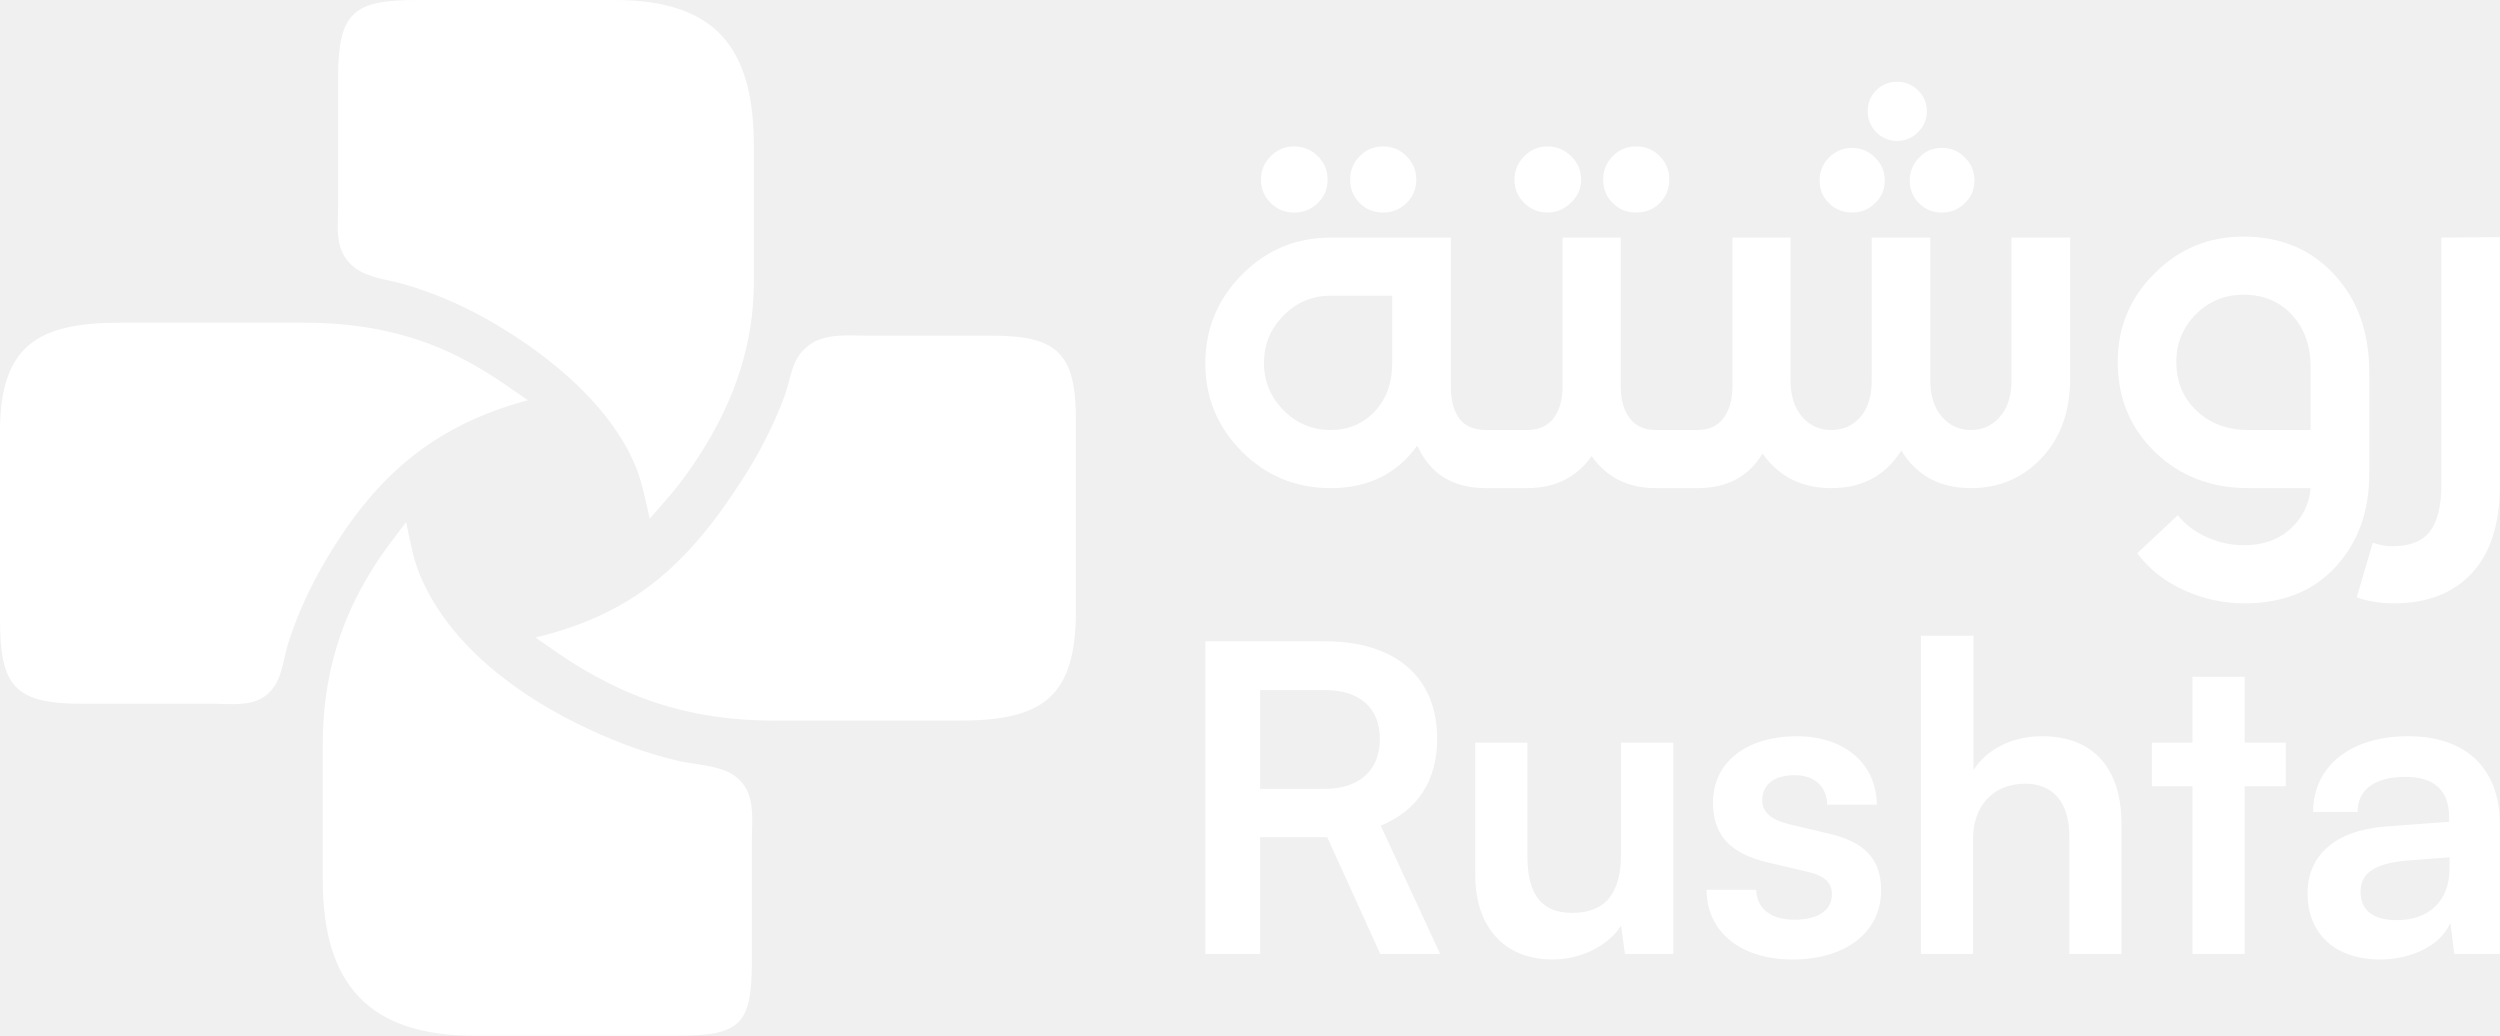
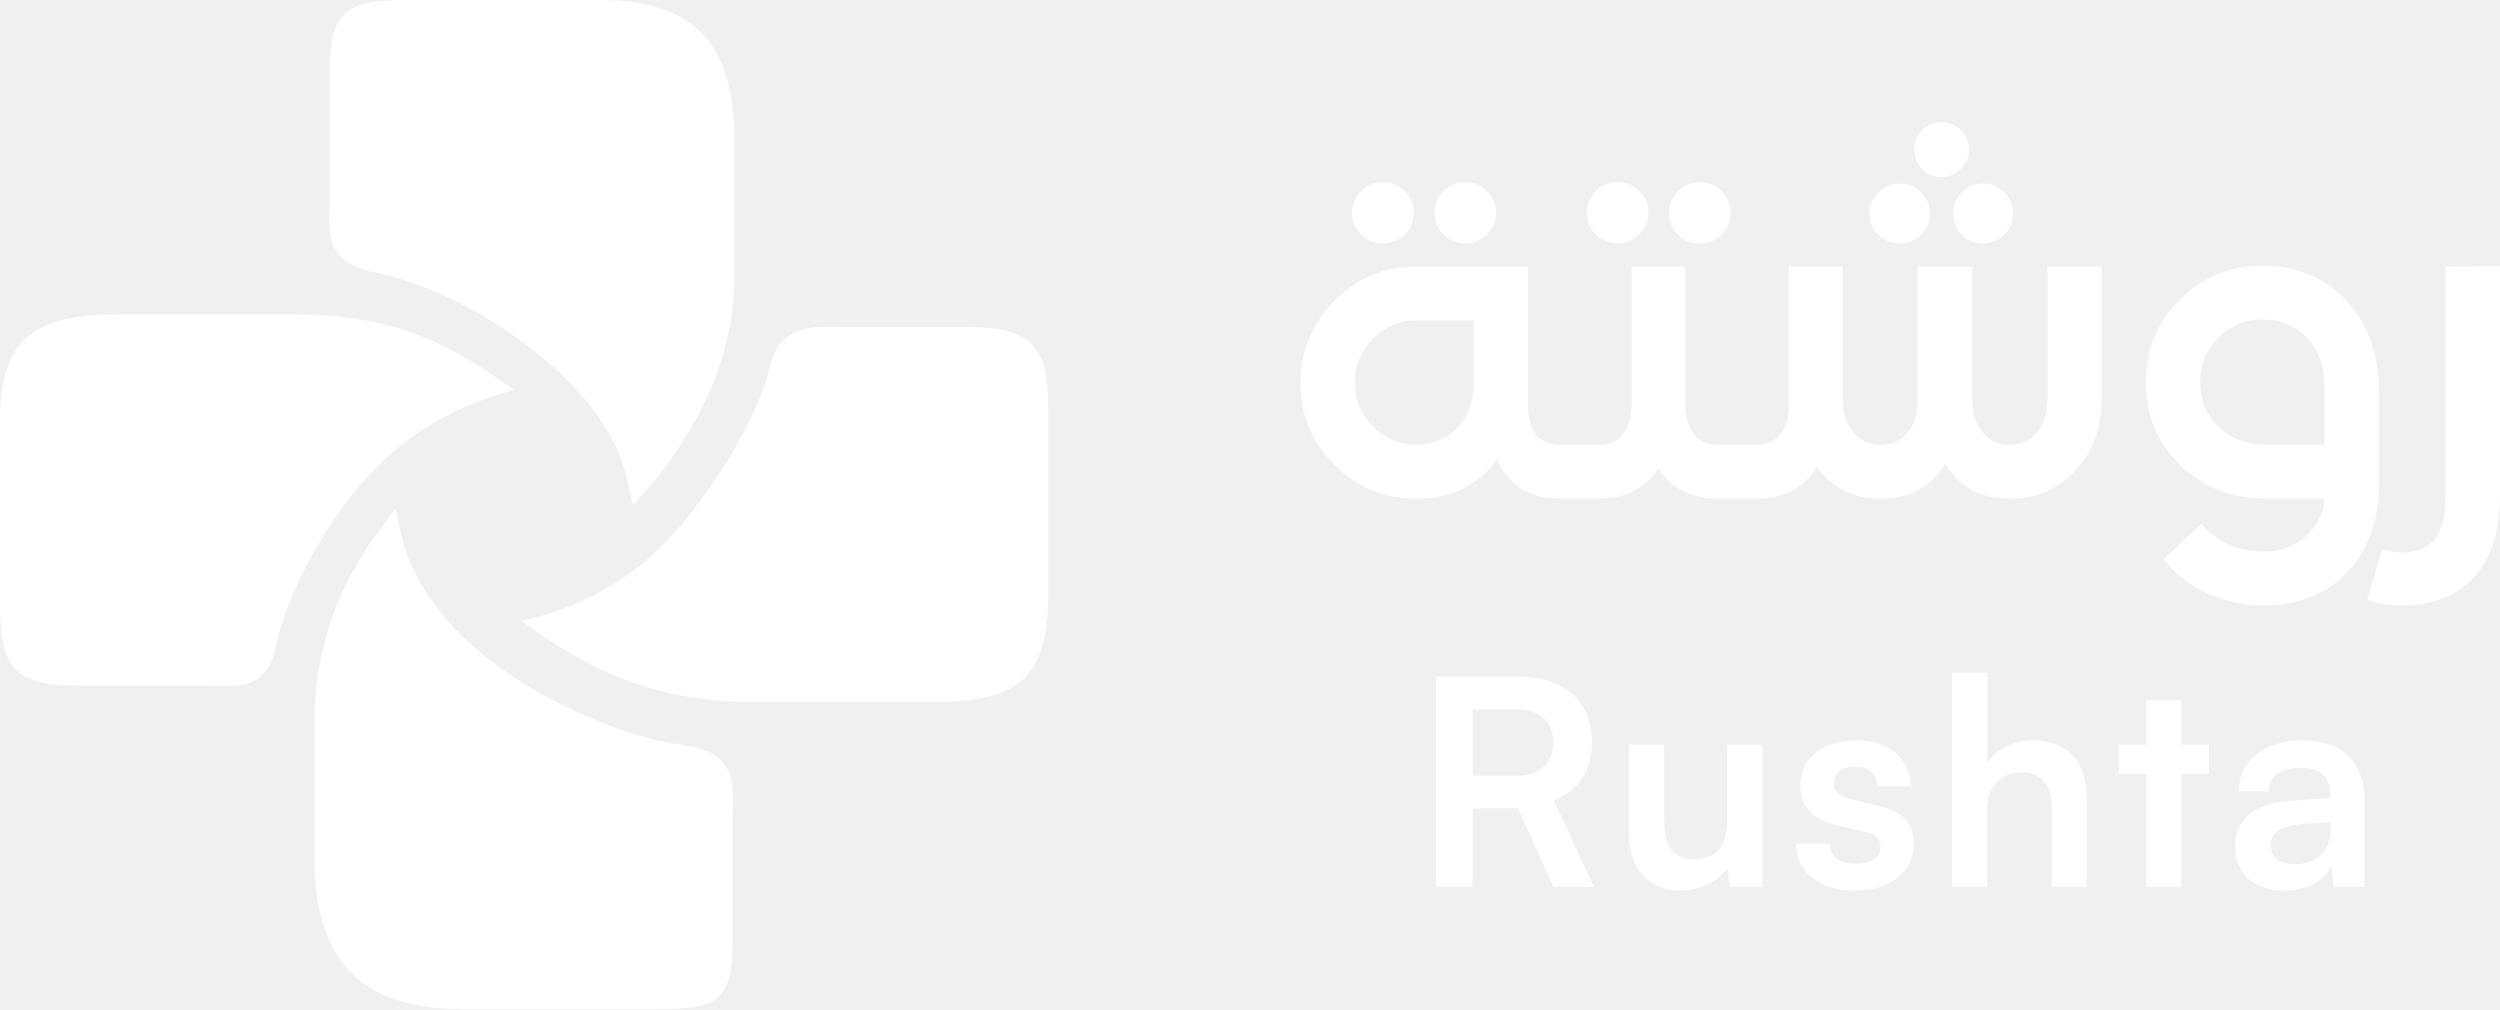
- <svg xmlns="http://www.w3.org/2000/svg" viewBox="0 0 840.88 348.37" width="840.88" height="348.37" role="img" aria-label="Rushta روشتة">
+ <svg xmlns="http://www.w3.org/2000/svg" viewBox="0 0 495.48 200" width="495.48" height="200" role="img" aria-label="Rushta روشتة">
  <g id="mark">
-     <path fill="#FFFFFF" d="M136.58 175.6C137.93 181.56 138.85 187.63 141.2 193.3C151.3 217.61 175.45 234.86 198.61 245.54C207.9 249.82 217.64 253.44 227.6 255.8C233 257.08 239.03 257.25 244.18 259.35C246.79 260.41 249.07 262.24 250.58 264.62C253.86 269.78 252.89 276.67 252.89 282.49L252.89 323.32C252.89 344.86 248.94 348.37 227.48 348.37L159.65 348.37C124.09 348.37 108.56 331.12 108.56 295.99L108.56 250.32C108.56 231.84 112.54 214.43 121.38 198.07C124.25 192.76 127.51 187.59 131.17 182.8C133 180.41 138.38 173.2 136.58 175.6Z" />
-     <path fill="#FFFFFF" d="M218.54 174.43C216.97 167.7 215.84 161.21 212.96 154.92C203.39 134.06 181.81 117.28 162.18 106.49C154.05 102.02 145.29 98.38 136.4 95.74C131.56 94.29 126.08 93.77 121.56 91.46C118.89 90.09 116.68 87.94 115.32 85.26C112.9 80.5 113.73 74.57 113.73 69.4L113.73 26.06C113.73 4.2 118.78 0 140.3 0L206.61 0C240.78 0 253.56 16.01 253.56 49.24L253.56 94.74C253.56 115.25 247.37 133.67 236.55 151.08C233.09 156.64 229.33 162.03 225.04 167C222.89 169.49 216.39 176.92 218.54 174.43Z" />
-     <path fill="#FFFFFF" d="M177.54 134.61C146.07 143.08 126.51 159.92 109.89 187.91C104.59 196.82 100.28 205.98 97.09 215.85C95.72 220.12 95.22 225.06 93.29 229.09C92.22 231.31 90.54 233.3 88.44 234.61C83.57 237.64 77.12 236.7 71.65 236.7L27.31 236.7C4.51 236.7 0 230.38 0 208.14L0 145.16C0 116.17 12.78 108.54 40.36 108.54L102.19 108.54C120.53 108.54 138.02 111.75 154.48 120.11C159.86 122.84 165.1 126.01 170.04 129.45C172.54 131.18 180.05 136.32 177.54 134.61Z" />
-     <path fill="#FFFFFF" d="M180.12 214.43C213.6 206.37 231.69 189.41 250.01 160.79C255.56 152.14 260.24 142.95 263.85 133.33C265.4 129.22 265.94 124.41 268.09 120.58C269.41 118.23 271.48 116.3 273.84 115.02C279.15 112.14 286.14 112.9 291.98 112.9L333.63 112.9C356.12 112.9 361.88 119.18 361.88 141.47L361.88 205.44C361.88 234.33 350.85 242.37 322.81 242.37L260.48 242.37C240.66 242.37 222.53 238.73 204.74 229.78C199.02 226.91 193.36 223.62 188.1 219.97C185.44 218.13 177.45 212.6 180.12 214.43Z" />
+     <path fill="#FFFFFF" d="M78.41 100.81C79.19 104.23 79.71 107.72 81.07 110.97C86.86 124.93 100.73 134.84 114.02 140.96C119.36 143.42 124.95 145.5 130.67 146.86C133.77 147.59 137.23 147.69 140.18 148.89C141.68 149.5 142.99 150.55 143.86 151.92C145.74 154.88 145.19 158.84 145.19 162.18L145.19 185.62C145.19 197.98 142.91 200 130.6 200L91.65 200C71.24 200 62.32 190.1 62.32 169.93L62.32 143.71C62.32 133.1 64.61 123.1 69.68 113.71C71.33 110.67 73.2 107.7 75.31 104.94C76.35 103.58 79.44 99.43 78.41 100.81Z" />
+     <path fill="#FFFFFF" d="M125.46 100.14C124.56 96.27 123.92 92.55 122.26 88.94C116.77 76.96 104.38 67.33 93.11 61.14C88.44 58.57 83.41 56.48 78.31 54.96C75.53 54.13 72.38 53.83 69.79 52.51C68.25 51.72 66.99 50.49 66.21 48.95C64.82 46.21 65.29 42.81 65.29 39.84L65.29 14.96C65.29 2.41 68.19 0 80.55 0L118.62 0C138.23 0 145.57 9.19 145.57 28.27L145.57 54.39C145.57 66.16 142.02 76.74 135.8 86.73C133.82 89.93 131.66 93.02 129.2 95.87C127.96 97.3 124.23 101.57 125.46 100.14Z" />
+     <path fill="#FFFFFF" d="M101.93 77.28C83.86 82.15 72.63 91.81 63.09 107.88C60.04 113 57.57 118.25 55.74 123.92C54.95 126.37 54.67 129.21 53.56 131.52C52.95 132.8 51.98 133.94 50.78 134.69C47.98 136.43 44.28 135.89 41.13 135.89L15.68 135.89C2.59 135.89 0 132.26 0 119.5L0 83.34C0 66.69 7.34 62.31 23.17 62.31L58.67 62.31C69.19 62.31 79.24 64.15 88.69 68.96C91.77 70.52 94.78 72.34 97.62 74.32C99.05 75.31 103.37 78.26 101.93 77.28Z" />
+     <path fill="#FFFFFF" d="M103.41 123.11C122.63 118.48 133.01 108.74 143.53 92.31C146.72 87.34 149.4 82.07 151.48 76.54C152.37 74.18 152.67 71.42 153.91 69.23C154.67 67.88 155.85 66.77 157.21 66.03C160.26 64.38 164.27 64.82 167.63 64.82L191.54 64.82C204.45 64.82 207.75 68.42 207.75 81.22L207.75 117.94C207.75 134.53 201.42 139.14 185.33 139.14L149.54 139.14C138.17 139.14 127.76 137.06 117.54 131.92C114.26 130.27 111.01 128.38 107.99 126.29C106.46 125.23 101.87 122.06 103.41 123.11Z" />
  </g>
  <g id="arabic" aria-label="روشتة">
-     <path id="arabic-letters" fill="#FFFFFF" d="M417.89 92.22C426.09 84.02 435.98 79.92 447.55 79.92L488 79.92L488 129.8C488 139.69 491.93 144.63 499.79 144.63L504.85 144.63L504.85 164.18L499.79 164.18C488.67 164.18 480.98 159.41 476.71 149.86C469.85 159.41 460.13 164.18 447.55 164.18C435.87 164.18 425.92 160.08 417.72 151.88C409.52 143.68 405.42 133.79 405.42 122.22C405.42 110.54 409.58 100.54 417.89 92.22ZM425.14 122.05C425.14 128.23 427.33 133.54 431.71 137.98C436.09 142.41 441.37 144.63 447.55 144.63C453.51 144.63 458.45 142.55 462.38 138.4C466.31 134.24 468.28 128.79 468.28 122.05L468.28 99.47L447.55 99.47C441.37 99.47 436.09 101.69 431.71 106.13C427.33 110.56 425.14 115.87 425.14 122.05ZM501.48 144.63L513.61 144.63C517.54 144.63 520.52 143.31 522.54 140.67C524.57 138.03 525.58 134.41 525.58 129.8L525.58 79.92L545.13 79.92L545.13 129.8C545.13 134.41 546.14 138.03 548.16 140.67C550.18 143.31 553.1 144.63 556.92 144.63L569.22 144.63L569.22 164.18L556.92 164.18C547.6 164.18 540.41 160.59 535.35 153.4C530.3 160.59 523.05 164.18 513.61 164.18L501.48 164.18ZM570.91 144.63C574.73 144.63 577.65 143.31 579.67 140.67C581.7 138.03 582.71 134.41 582.71 129.8L582.71 79.92L602.26 79.92L602.26 127.95C602.26 133.12 603.55 137.19 606.13 140.17C608.72 143.14 611.97 144.63 615.91 144.63C619.95 144.63 623.24 143.17 625.76 140.25C628.29 137.33 629.56 133.23 629.56 127.95L629.56 79.92L649.27 79.92L649.27 127.95C649.27 133.12 650.56 137.19 653.15 140.17C655.73 143.14 658.99 144.63 662.92 144.63C666.86 144.63 670.11 143.14 672.7 140.17C675.28 137.19 676.57 133.12 676.57 127.95L676.57 79.92L696.29 79.92L696.29 127.95C696.18 138.73 692.95 147.47 686.6 154.15C680.25 160.84 672.36 164.18 662.92 164.18C652.47 164.18 644.67 159.97 639.5 151.54C634.22 159.97 626.35 164.18 615.91 164.18C606.02 164.18 598.32 160.31 592.82 152.55C588.21 160.31 580.91 164.18 570.91 164.18L565.85 164.18L565.85 144.63ZM724.77 91.89C732.97 83.68 742.91 79.58 754.6 79.58C767.07 79.58 777.24 83.82 785.1 92.31C792.97 100.79 796.9 111.71 796.9 125.08L796.9 159.46C796.9 172.05 793.13 182.44 785.61 190.64C778.08 198.84 767.86 202.94 754.94 202.94C747.86 202.94 741.06 201.45 734.54 198.48C728.03 195.5 722.8 191.37 718.87 186.09L732.52 173.28C734.99 176.43 738.25 178.9 742.3 180.7C746.34 182.49 750.5 183.39 754.77 183.39C761.17 183.39 766.4 181.54 770.44 177.83C774.48 174.12 776.73 169.57 777.18 164.18L756.28 164.18C743.7 164.18 733.22 160.14 724.85 152.05C716.48 143.96 712.3 133.85 712.3 121.71C712.3 110.03 716.46 100.09 724.77 91.89ZM738.93 138.23C743.42 142.5 749.21 144.63 756.28 144.63L777.18 144.63L777.18 123.4C777.18 116.32 775.1 110.51 770.95 105.96C766.79 101.41 761.34 99.13 754.6 99.13C748.31 99.13 742.97 101.32 738.59 105.7C734.21 110.09 732.02 115.42 732.02 121.71C732.02 128.45 734.32 133.96 738.93 138.23ZM798.08 182.55C800.44 183.34 802.63 183.73 804.65 183.73C810.6 183.73 814.85 182.04 817.37 178.67C819.9 175.3 821.17 170.02 821.17 162.83L821.17 79.92L840.88 79.75L840.88 162.83C840.88 175.98 837.74 185.95 831.45 192.75C825.15 199.54 816.39 202.94 805.16 202.94C800.66 202.94 796.5 202.27 792.69 200.92Z" />
-     <path id="arabic-dots" fill="#FFFFFF" d="M424.13 60.37C424.13 57.34 425.22 54.73 427.41 52.54C429.6 50.34 432.22 49.25 435.25 49.25C438.4 49.25 441.06 50.34 443.25 52.54C445.45 54.73 446.54 57.34 446.54 60.37C446.54 63.52 445.45 66.16 443.25 68.29C441.06 70.43 438.4 71.49 435.25 71.49C432.22 71.49 429.6 70.43 427.41 68.29C425.22 66.16 424.13 63.52 424.13 60.37ZM454.12 60.37C454.12 57.34 455.19 54.73 457.33 52.54C459.46 50.34 462.1 49.25 465.25 49.25C468.28 49.25 470.89 50.34 473.08 52.54C475.27 54.73 476.37 57.34 476.37 60.37C476.37 63.52 475.27 66.16 473.08 68.29C470.89 70.43 468.28 71.49 465.25 71.49C462.1 71.49 459.46 70.43 457.33 68.29C455.19 66.16 454.12 63.52 454.12 60.37ZM539.23 60.37C539.23 57.34 540.3 54.73 542.43 52.54C544.56 50.34 547.2 49.25 550.35 49.25C553.5 49.25 556.14 50.34 558.27 52.54C560.41 54.73 561.47 57.34 561.47 60.37C561.47 63.52 560.41 66.16 558.27 68.29C556.14 70.43 553.5 71.49 550.35 71.49C547.2 71.49 544.56 70.43 542.43 68.29C540.3 66.16 539.23 63.52 539.23 60.37ZM512.77 52.45C514.9 50.32 517.49 49.25 520.52 49.25C523.56 49.25 526.2 50.34 528.44 52.54C530.69 54.73 531.81 57.34 531.81 60.37C531.81 63.41 530.69 65.99 528.44 68.12C526.2 70.37 523.56 71.49 520.52 71.49C517.49 71.49 514.88 70.43 512.69 68.29C510.49 66.16 509.4 63.52 509.4 60.37C509.4 57.34 510.52 54.7 512.77 52.45ZM615.23 52.96C617.37 50.82 619.95 49.75 622.98 49.75C625.9 49.75 628.46 50.82 630.65 52.96C632.84 55.09 633.94 57.68 633.94 60.71C633.94 63.74 632.87 66.27 630.74 68.29C628.6 70.43 626.02 71.49 622.98 71.49C619.95 71.49 617.37 70.45 615.23 68.38C613.1 66.3 612.03 63.74 612.03 60.71C612.03 57.68 613.1 55.09 615.23 52.96ZM645.57 52.96C647.59 50.82 650.12 49.75 653.15 49.75C656.18 49.75 658.77 50.82 660.9 52.96C663.04 55.09 664.1 57.68 664.1 60.71C664.1 63.74 663.04 66.27 660.9 68.29C658.77 70.43 656.18 71.49 653.15 71.49C650.12 71.49 647.56 70.45 645.48 68.38C643.4 66.3 642.36 63.74 642.36 60.71C642.36 57.68 643.43 55.09 645.57 52.96ZM631.07 30.37C632.98 28.46 635.34 27.51 638.15 27.51C640.85 27.51 643.18 28.46 645.14 30.37C647.11 32.28 648.09 34.64 648.09 37.45C648.09 40.15 647.11 42.48 645.14 44.45C643.18 46.41 640.85 47.4 638.15 47.4C635.34 47.4 632.98 46.41 631.07 44.45C629.16 42.48 628.21 40.15 628.21 37.45C628.21 34.64 629.16 32.28 631.07 30.37Z" />
+     <path id="arabic-letters" fill="#FFFFFF" d="M264.56 59.55C269.04 55.07 274.44 52.84 280.75 52.84L302.83 52.84L302.83 80.07C302.83 85.47 304.98 88.16 309.27 88.16L312.03 88.16L312.03 98.84L309.27 98.84C303.2 98.84 299 96.23 296.67 91.02C292.93 96.23 287.62 98.84 280.75 98.84C274.38 98.84 268.95 96.6 264.47 92.12C259.99 87.64 257.75 82.25 257.75 75.93C257.75 69.55 260.02 64.09 264.56 59.55ZM268.52 75.84C268.52 79.21 269.71 82.11 272.11 84.53C274.5 86.95 277.38 88.16 280.75 88.16C284 88.16 286.7 87.03 288.85 84.76C291 82.49 292.07 79.52 292.07 75.84L292.07 63.51L280.75 63.51C277.38 63.51 274.5 64.72 272.11 67.14C269.71 69.56 268.52 72.46 268.52 75.84ZM310.19 88.16L316.82 88.16C318.96 88.16 320.59 87.44 321.69 86C322.8 84.56 323.35 82.58 323.35 80.07L323.35 52.84L334.02 52.84L334.02 80.07C334.02 82.58 334.57 84.56 335.68 86C336.78 87.44 338.38 88.16 340.46 88.16L347.18 88.16L347.18 98.84L340.46 98.84C335.37 98.84 331.45 96.87 328.69 92.95C325.93 96.87 321.97 98.84 316.82 98.84L310.19 98.84ZM348.1 88.16C350.18 88.16 351.78 87.44 352.88 86C353.99 84.56 354.54 82.58 354.54 80.07L354.54 52.84L365.21 52.84L365.21 79.06C365.21 81.88 365.92 84.1 367.33 85.73C368.74 87.35 370.52 88.16 372.66 88.16C374.87 88.16 376.66 87.37 378.04 85.77C379.42 84.18 380.11 81.94 380.11 79.06L380.11 52.84L390.88 52.84L390.88 79.06C390.88 81.88 391.58 84.1 392.99 85.73C394.4 87.35 396.18 88.16 398.33 88.16C400.48 88.16 402.26 87.35 403.67 85.73C405.08 84.1 405.78 81.88 405.78 79.06L405.78 52.84L416.55 52.84L416.55 79.06C416.48 84.94 414.72 89.71 411.26 93.36C407.79 97.01 403.48 98.84 398.33 98.84C392.63 98.84 388.36 96.54 385.54 91.94C382.66 96.54 378.37 98.84 372.66 98.84C367.26 98.84 363.06 96.72 360.06 92.49C357.54 96.72 353.56 98.84 348.1 98.84L345.34 98.84L345.34 88.16ZM432.09 59.37C436.57 54.89 442 52.65 448.38 52.65C455.19 52.65 460.74 54.97 465.03 59.6C469.32 64.23 471.47 70.19 471.47 77.49L471.47 96.26C471.47 103.13 469.42 108.8 465.31 113.28C461.2 117.76 455.62 120 448.56 120C444.7 120 440.99 119.18 437.43 117.56C433.87 115.93 431.02 113.68 428.87 110.8L436.33 103.8C437.68 105.52 439.45 106.87 441.66 107.85C443.87 108.83 446.14 109.32 448.47 109.32C451.97 109.32 454.82 108.31 457.03 106.29C459.23 104.26 460.46 101.78 460.71 98.84L449.3 98.84C442.43 98.84 436.71 96.63 432.14 92.21C427.57 87.8 425.29 82.28 425.29 75.65C425.29 69.27 427.56 63.85 432.09 59.37ZM439.82 84.67C442.28 87 445.43 88.16 449.3 88.16L460.71 88.16L460.71 76.57C460.71 72.71 459.57 69.53 457.3 67.05C455.03 64.57 452.06 63.32 448.38 63.32C444.94 63.32 442.03 64.52 439.64 66.91C437.25 69.3 436.05 72.22 436.05 75.65C436.05 79.33 437.31 82.34 439.82 84.67ZM472.11 108.86C473.4 109.29 474.6 109.51 475.7 109.51C478.95 109.51 481.27 108.59 482.65 106.75C484.03 104.91 484.72 102.03 484.72 98.1L484.72 52.84L495.48 52.74L495.48 98.1C495.48 105.28 493.76 110.72 490.33 114.43C486.9 118.14 482.11 120 475.98 120C473.52 120 471.26 119.63 469.17 118.89Z" />
+     <path id="arabic-dots" fill="#FFFFFF" d="M267.97 42.16C267.97 40.51 268.56 39.08 269.76 37.89C270.96 36.69 272.38 36.09 274.04 36.09C275.76 36.09 277.21 36.69 278.41 37.89C279.6 39.08 280.2 40.51 280.2 42.16C280.2 43.88 279.6 45.32 278.41 46.49C277.21 47.65 275.76 48.24 274.04 48.24C272.38 48.24 270.96 47.65 269.76 46.49C268.56 45.32 267.97 43.88 267.97 42.16ZM284.34 42.16C284.34 40.51 284.92 39.08 286.09 37.89C287.26 36.69 288.7 36.09 290.41 36.09C292.07 36.09 293.5 36.69 294.69 37.89C295.89 39.08 296.49 40.51 296.49 42.16C296.49 43.88 295.89 45.32 294.69 46.49C293.5 47.65 292.07 48.24 290.41 48.24C288.7 48.24 287.26 47.65 286.09 46.49C284.92 45.32 284.34 43.88 284.34 42.16ZM330.8 42.16C330.8 40.51 331.38 39.08 332.55 37.89C333.72 36.69 335.16 36.09 336.87 36.09C338.59 36.09 340.03 36.69 341.2 37.89C342.36 39.08 342.95 40.51 342.95 42.16C342.95 43.88 342.36 45.32 341.2 46.49C340.03 47.65 338.59 48.24 336.87 48.24C335.16 48.24 333.72 47.65 332.55 46.49C331.38 45.32 330.8 43.88 330.8 42.16ZM316.36 37.84C317.52 36.67 318.93 36.09 320.59 36.09C322.25 36.09 323.69 36.69 324.91 37.89C326.14 39.08 326.75 40.51 326.75 42.16C326.75 43.82 326.14 45.23 324.91 46.4C323.69 47.62 322.25 48.24 320.59 48.24C318.93 48.24 317.51 47.65 316.31 46.49C315.12 45.32 314.52 43.88 314.52 42.16C314.52 40.51 315.13 39.07 316.36 37.84ZM372.29 38.12C373.46 36.95 374.87 36.37 376.53 36.37C378.12 36.37 379.52 36.95 380.71 38.12C381.91 39.28 382.51 40.69 382.51 42.35C382.51 44 381.92 45.38 380.76 46.49C379.59 47.65 378.18 48.24 376.53 48.24C374.87 48.24 373.46 47.67 372.29 46.53C371.13 45.4 370.55 44 370.55 42.35C370.55 40.69 371.13 39.28 372.29 38.12ZM388.85 38.12C389.96 36.95 391.34 36.37 392.99 36.37C394.65 36.37 396.06 36.95 397.23 38.12C398.39 39.28 398.97 40.69 398.97 42.35C398.97 44 398.39 45.38 397.23 46.49C396.06 47.65 394.65 48.24 392.99 48.24C391.34 48.24 389.94 47.67 388.81 46.53C387.67 45.4 387.11 44 387.11 42.35C387.11 40.69 387.69 39.28 388.85 38.12ZM380.94 25.79C381.98 24.75 383.27 24.22 384.81 24.22C386.28 24.22 387.55 24.75 388.62 25.79C389.7 26.83 390.23 28.12 390.23 29.65C390.23 31.12 389.7 32.4 388.62 33.47C387.55 34.54 386.28 35.08 384.81 35.08C383.27 35.08 381.98 34.54 380.94 33.47C379.9 32.4 379.38 31.12 379.38 29.65C379.38 28.12 379.9 26.83 380.94 25.79Z" />
  </g>
-   <path id="english" aria-label="Rushta" fill="#FFFFFF" d="M423.84 320.86L423.84 281.59L446.42 281.59L464.26 320.86L484.4 320.86L464.4 277.7C476.78 272.67 483.39 262.6 483.39 248.5C483.39 227.78 469.44 215.7 445.56 215.7L405.42 215.7L405.42 320.86ZM423.84 232.1L445.56 232.1C457.21 232.1 464.12 238 464.12 248.5C464.12 259.14 457.21 265.33 445.56 265.33L423.84 265.33ZM545.25 249.79L545.25 287.05C545.25 300.57 539.93 307.05 528.85 307.05C519.07 307.05 513.75 301.58 513.75 288.06L513.75 249.79L496.2 249.79L496.2 294.25C496.2 311.65 505.83 322.73 522.23 322.73C531.73 322.73 540.94 318.13 545.25 311.36L546.55 320.86L562.8 320.86L562.8 249.79ZM574.02 299.28C574.02 313.23 585.24 322.73 602.94 322.73C620.49 322.73 632.72 313.81 632.72 299.42C632.72 288.49 626.68 283.02 614.74 280.29L601.93 277.27C595.89 275.83 592.73 273.24 592.73 269.21C592.73 263.89 596.75 260.73 603.66 260.73C610.42 260.73 614.45 264.61 614.59 270.65L631.28 270.65C631.14 256.84 620.35 247.63 604.38 247.63C587.98 247.63 576.18 255.98 576.18 269.93C576.18 281.3 582.37 287.34 595.17 290.22L607.97 293.24C614.3 294.68 616.17 297.27 616.17 300.86C616.17 306.04 611.71 309.35 603.51 309.35C595.46 309.35 590.86 305.47 590.71 299.28ZM663.65 320.86L663.65 282.02C663.65 271.37 670.12 263.6 681.2 263.6C690.12 263.6 696.02 269.36 696.02 281.3L696.02 320.86L713.57 320.86L713.57 277.13C713.57 258.71 704.36 247.63 686.81 247.63C676.6 247.63 668.25 252.09 663.79 259L663.79 213.83L646.1 213.83L646.1 320.86ZM755 320.86L755 264.47L768.81 264.47L768.81 249.79L755 249.79L755 227.64L737.45 227.64L737.45 249.79L723.78 249.79L723.78 264.47L737.45 264.47L737.45 320.86ZM800.46 322.73C811.54 322.73 821.17 317.69 824.19 310.36L825.49 320.86L840.88 320.86L840.88 277.7C840.88 257.99 829.09 247.63 809.95 247.63C790.68 247.63 778.02 257.7 778.02 273.1L792.98 273.1C792.98 265.62 798.73 261.3 809.09 261.3C818.01 261.3 823.76 265.19 823.76 274.82L823.76 276.41L802.47 277.99C785.64 279.28 776.15 287.48 776.15 300.57C776.15 313.95 785.35 322.73 800.46 322.73ZM806.21 309.49C798.3 309.49 793.98 306.33 793.98 299.86C793.98 294.1 798.16 290.5 809.09 289.5L823.91 288.35L823.91 292.09C823.91 303.02 817 309.49 806.21 309.49Z" />
+   <path id="english" aria-label="Rushta" fill="#FFFFFF" d="M291.88 175.78L291.88 160.2L300.84 160.2L307.91 175.78L315.9 175.78L307.97 158.66C312.88 156.67 315.5 152.68 315.5 147.09C315.5 138.87 309.97 134.08 300.5 134.08L284.58 134.08L284.58 175.78ZM291.88 140.58L300.5 140.58C305.12 140.58 307.86 142.92 307.86 147.09C307.86 151.31 305.12 153.76 300.5 153.76L291.88 153.76ZM342.31 147.6L342.31 162.37C342.31 167.73 340.2 170.3 335.81 170.3C331.93 170.3 329.82 168.13 329.82 162.77L329.82 147.6L322.86 147.6L322.86 165.22C322.86 172.13 326.68 176.52 333.18 176.52C336.95 176.52 340.6 174.69 342.31 172.01L342.82 175.78L349.27 175.78L349.27 147.6ZM356 167.22C356 172.75 360.45 176.52 367.46 176.52C374.42 176.52 379.27 172.98 379.27 167.28C379.27 162.94 376.87 160.77 372.14 159.69L367.06 158.49C364.67 157.92 363.41 156.9 363.41 155.3C363.41 153.19 365.01 151.93 367.75 151.93C370.43 151.93 372.03 153.47 372.08 155.87L378.7 155.87C378.64 150.39 374.36 146.74 368.03 146.74C361.53 146.74 356.85 150.05 356.85 155.58C356.85 160.09 359.31 162.49 364.38 163.63L369.46 164.82C371.97 165.39 372.71 166.42 372.71 167.85C372.71 169.9 370.94 171.21 367.69 171.21C364.5 171.21 362.67 169.67 362.61 167.22ZM393.82 175.78L393.82 160.38C393.82 156.15 396.38 153.07 400.77 153.07C404.31 153.07 406.65 155.36 406.65 160.09L406.65 175.78L413.61 175.78L413.61 158.44C413.61 151.13 409.96 146.74 403 146.74C398.95 146.74 395.64 148.51 393.87 151.25L393.87 133.34L386.86 133.34L386.86 175.78ZM432.32 175.78L432.32 153.42L437.79 153.42L437.79 147.6L432.32 147.6L432.32 138.81L425.36 138.81L425.36 147.6L419.94 147.6L419.94 153.42L425.36 153.42L425.36 175.78ZM452.62 176.52C457.02 176.52 460.84 174.52 462.04 171.61L462.55 175.78L468.65 175.78L468.65 158.66C468.65 150.85 463.97 146.74 456.39 146.74C448.74 146.74 443.73 150.74 443.73 156.84L449.66 156.84C449.66 153.87 451.94 152.16 456.05 152.16C459.58 152.16 461.86 153.7 461.86 157.52L461.86 158.15L453.42 158.78C446.75 159.29 442.98 162.54 442.98 167.73C442.98 173.04 446.63 176.52 452.62 176.52ZM454.91 171.27C451.77 171.27 450.06 170.02 450.06 167.45C450.06 165.17 451.71 163.74 456.05 163.34L461.92 162.89L461.92 164.37C461.92 168.7 459.18 171.27 454.91 171.27Z" />
</svg>
